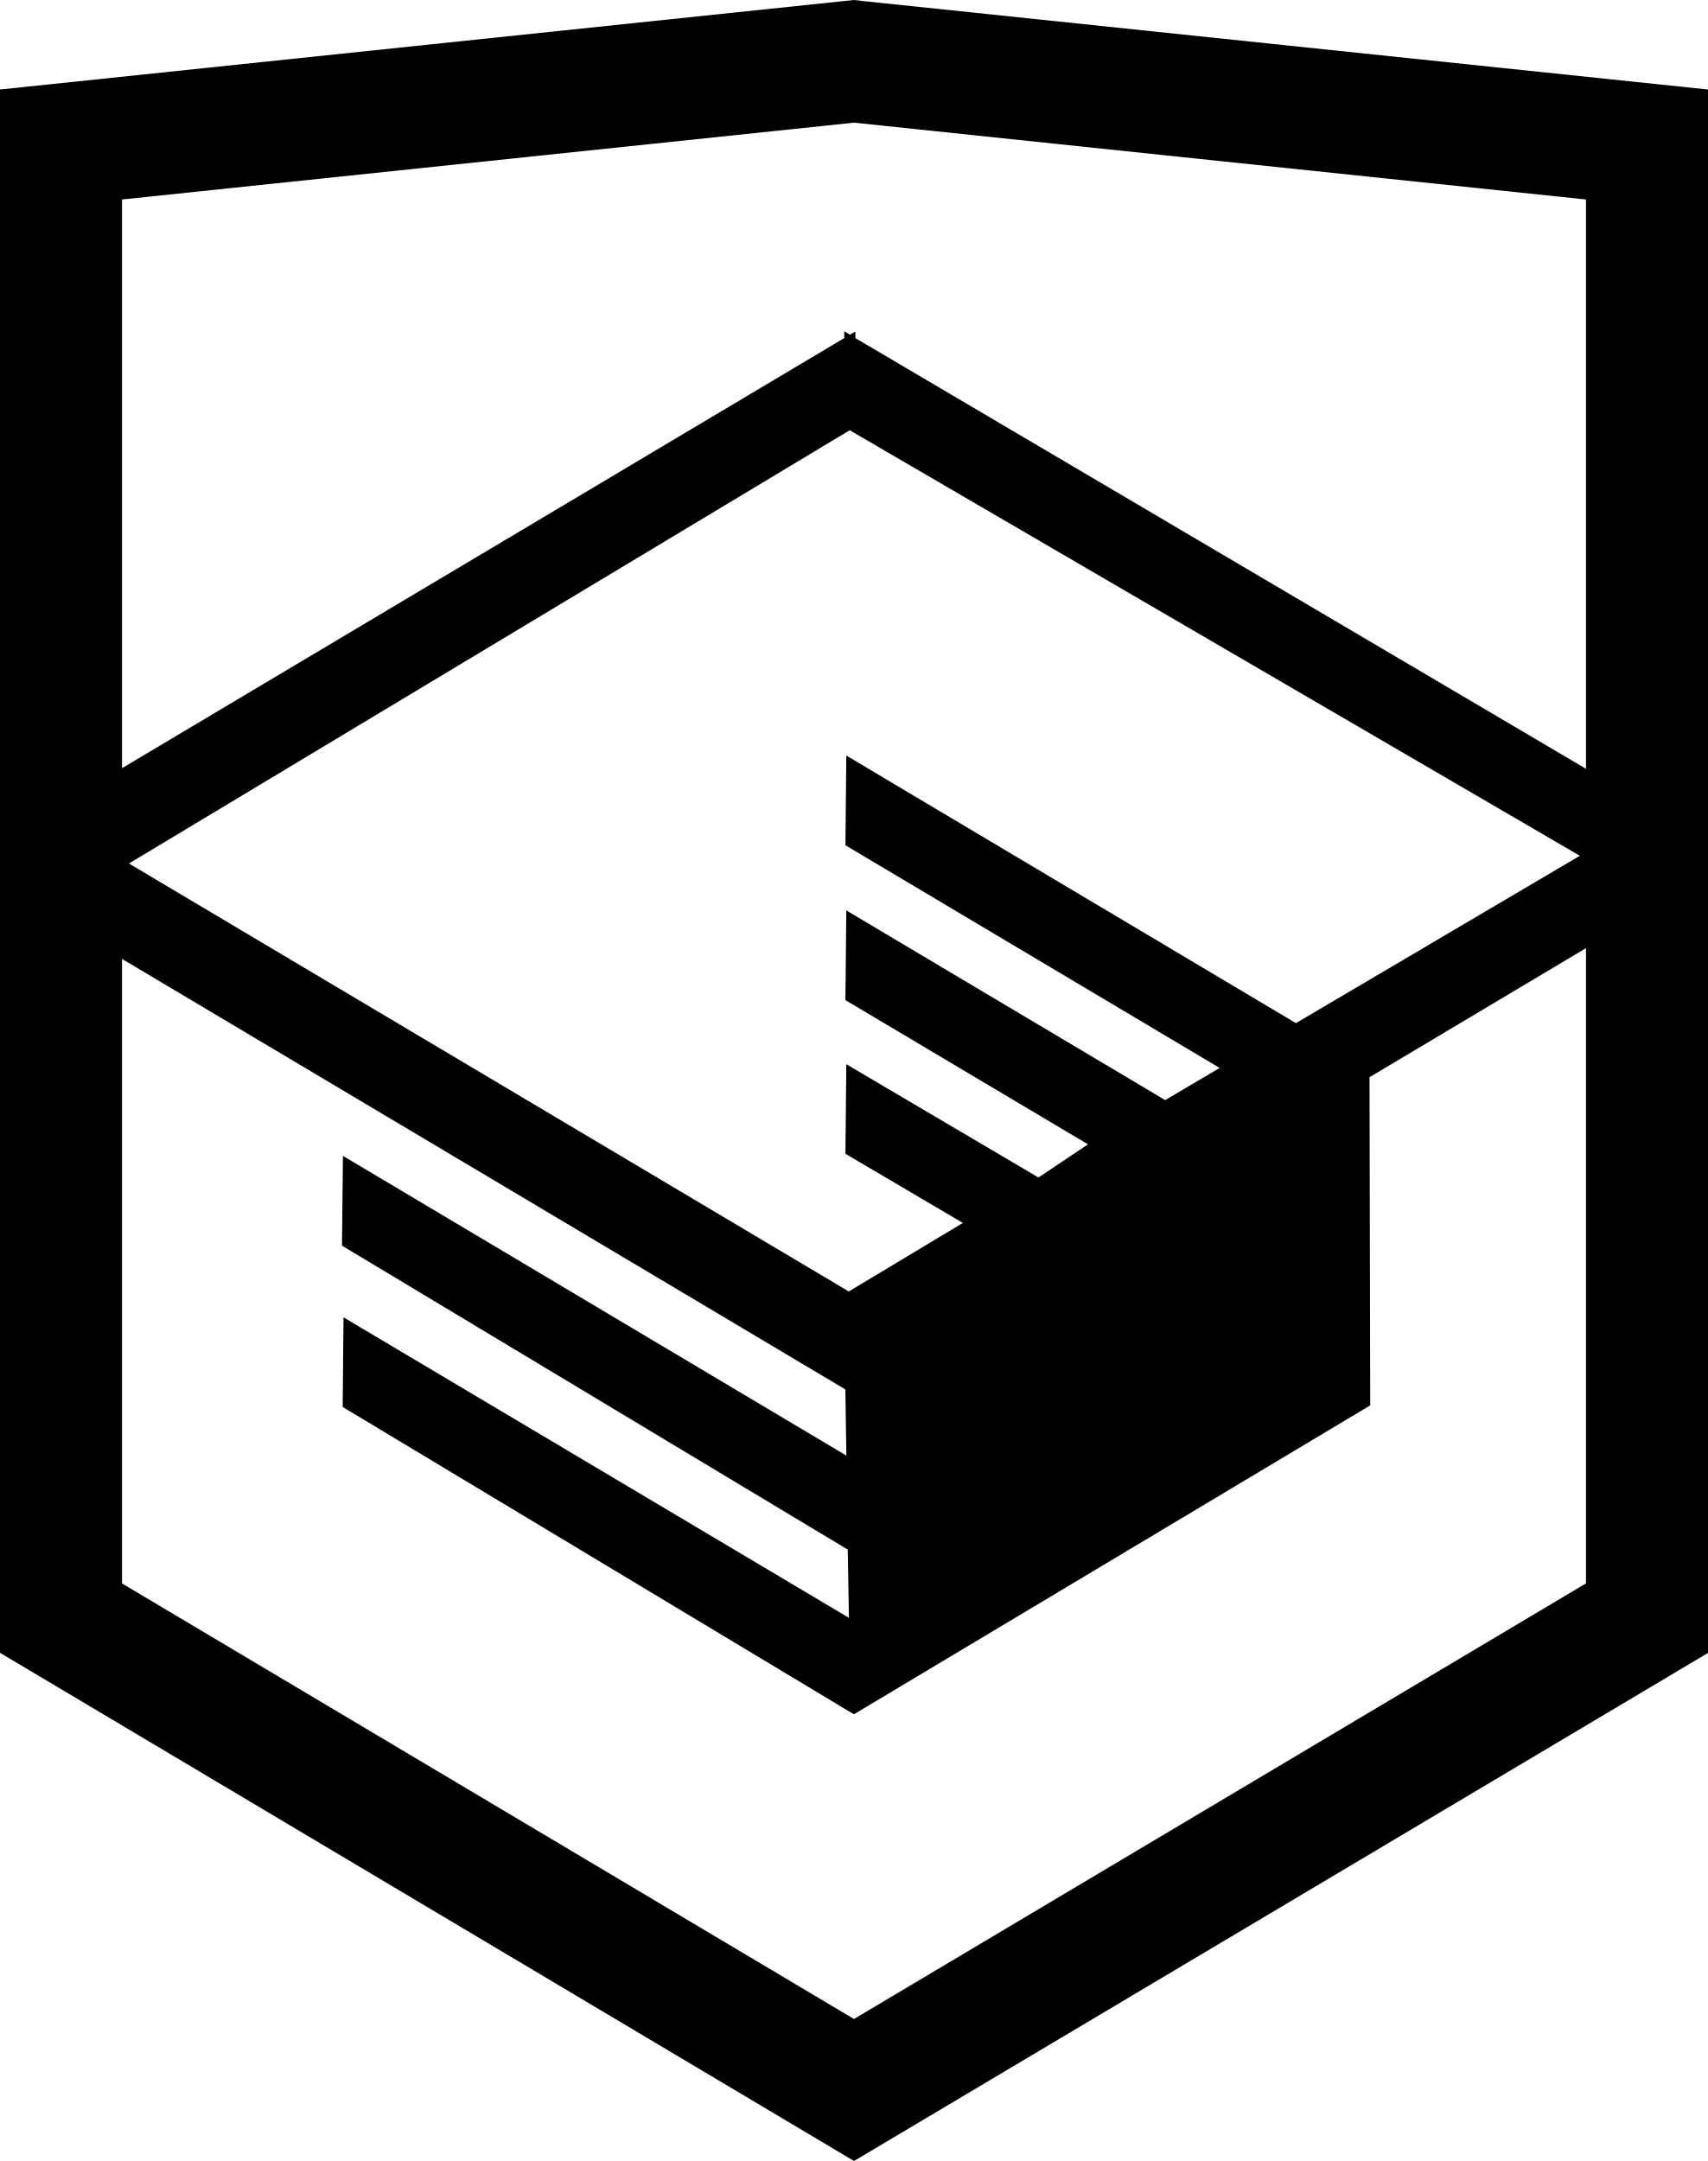
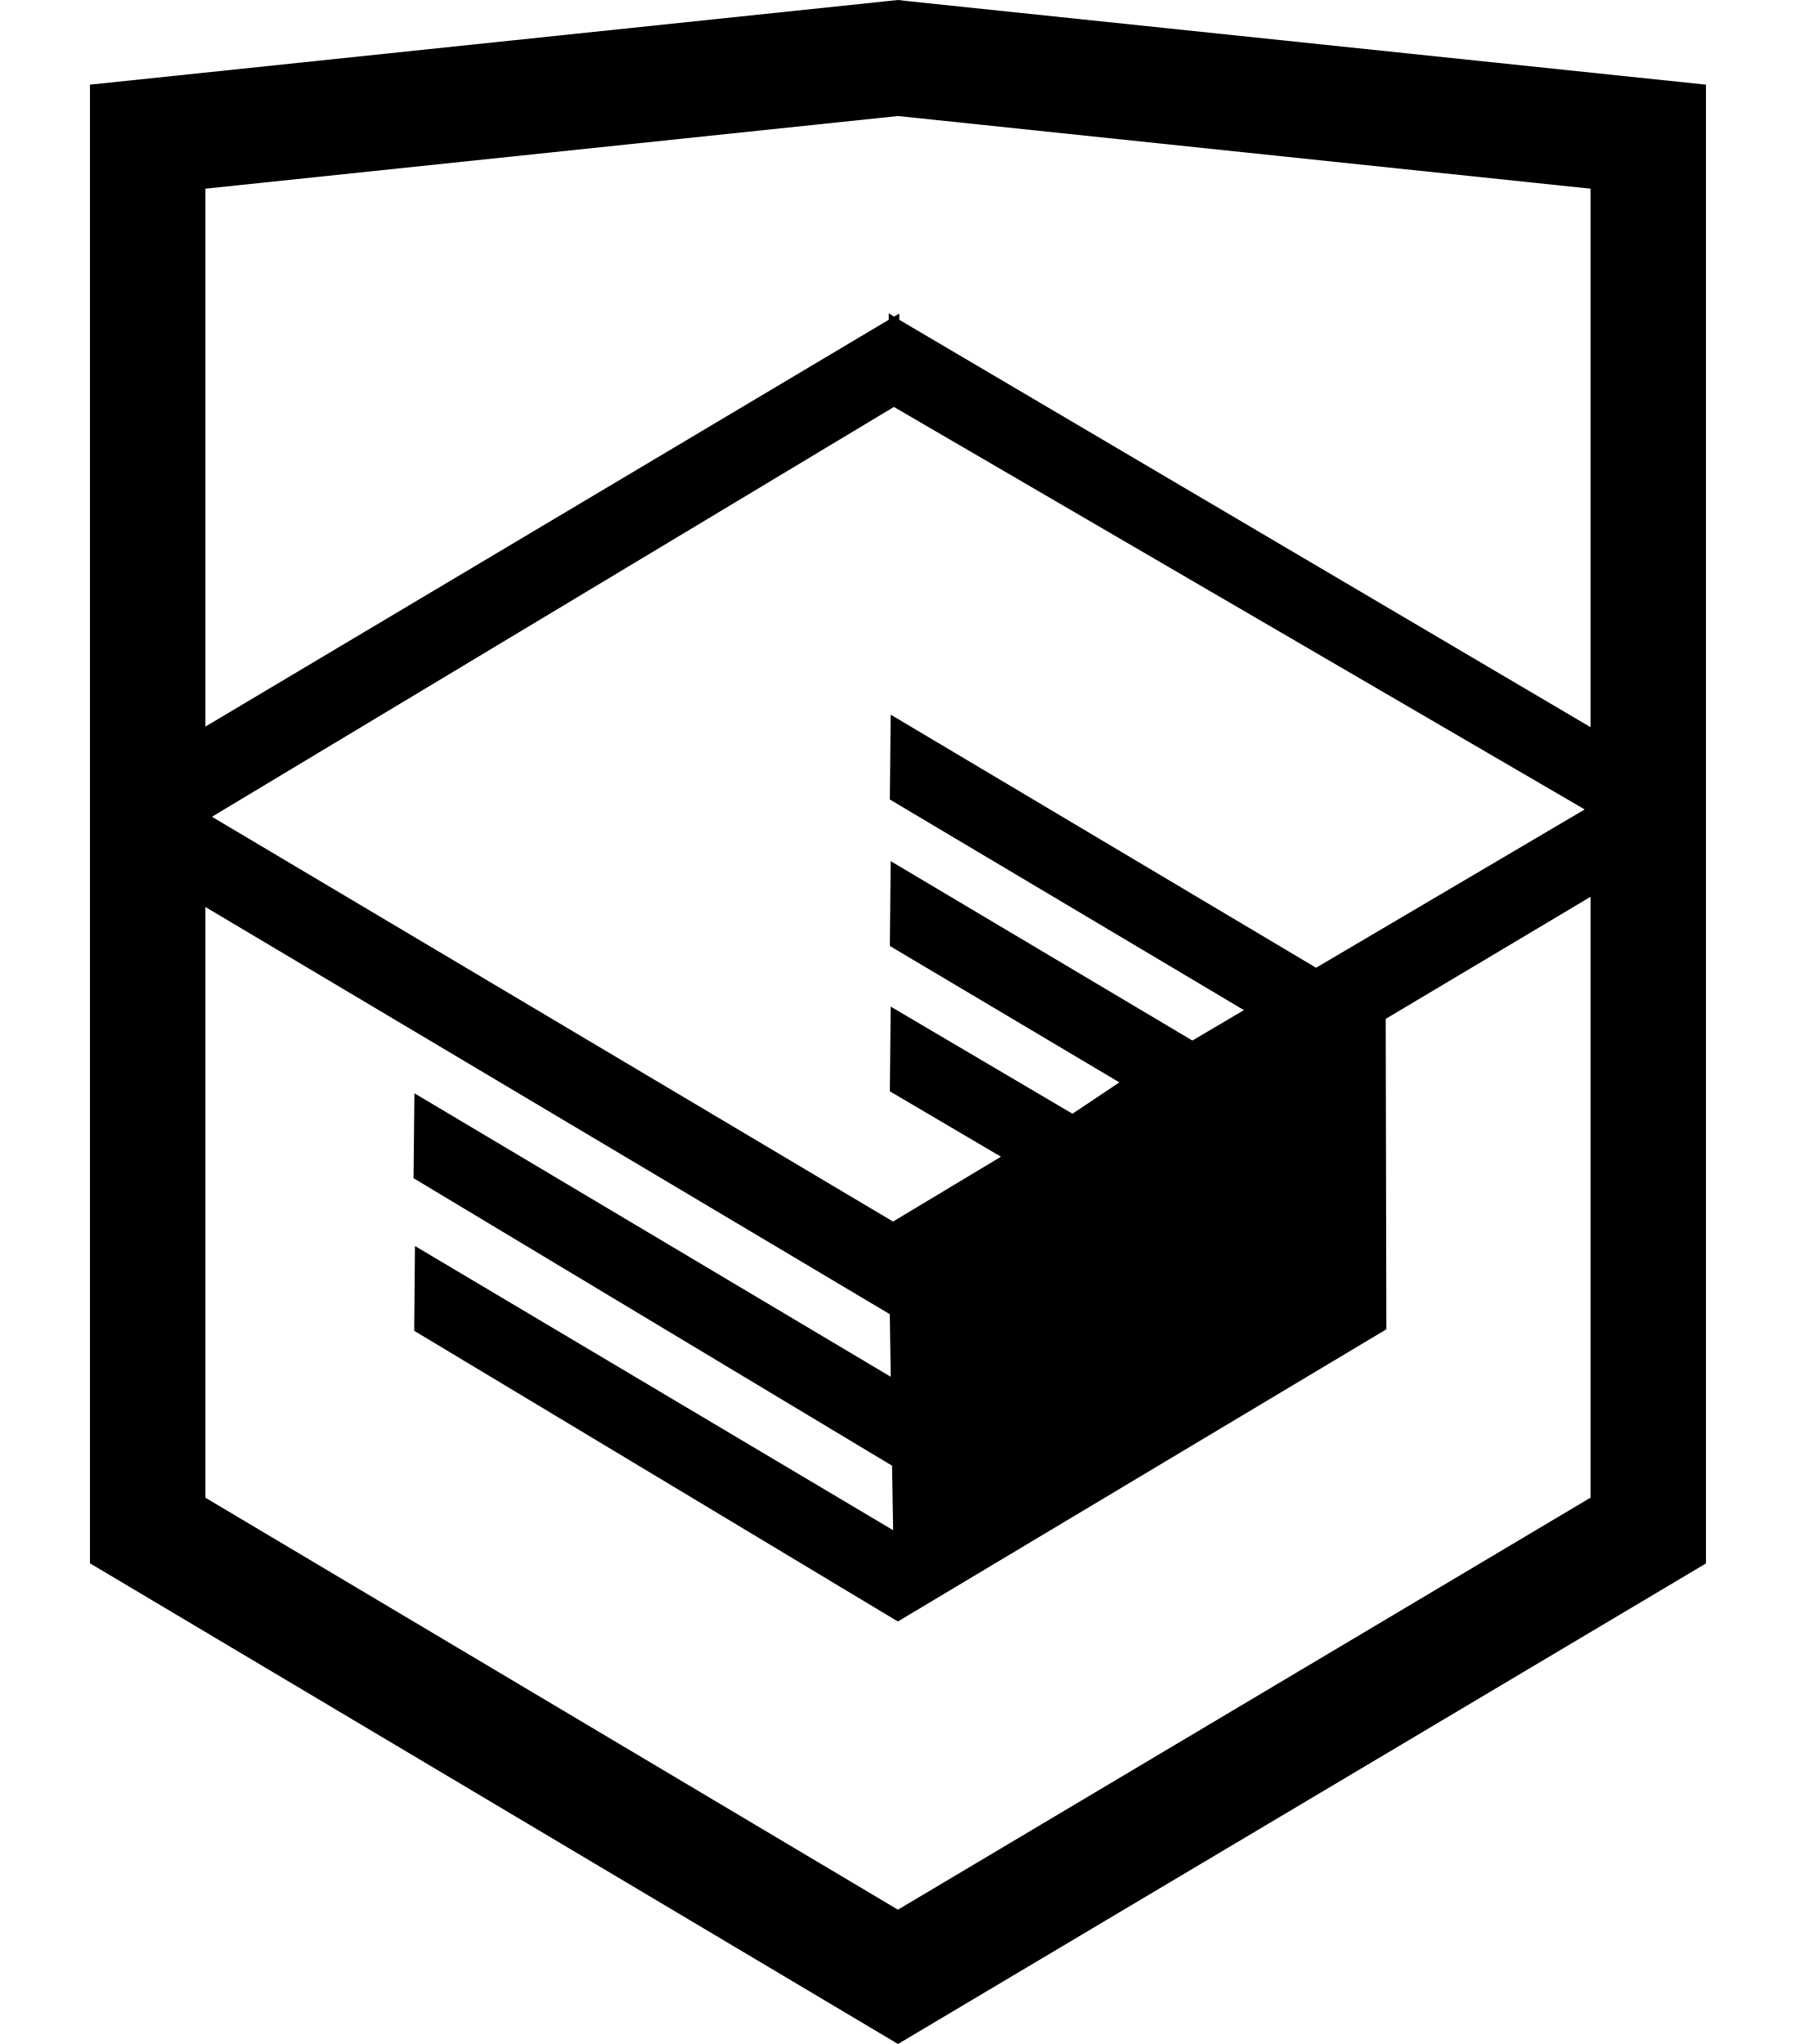
- <svg xmlns="http://www.w3.org/2000/svg" version="1.1" id="Layer_1" x="0px" y="0px" width="26.943px" height="34.09px" viewBox="0 0 26.943 34.09" enable-background="new 0 0 26.943 34.09" xml:space="preserve">
+ <svg xmlns="http://www.w3.org/2000/svg" version="1.1" id="Layer_1" x="0px" y="0px" width="30" height="34.09px" viewBox="0 0 27 34.09" enable-background="new 0 0 26.943 34.09" xml:space="preserve">
  <path d="M13.62,0.017L13.472,0L0,1.412v24.661l13.473,8.017l13.43-7.99l0.042-0.025V1.412L13.62,0.017z M25.019,12.127L13.495,5.334 L13.494,5.23l-0.087,0.05l-0.088-0.056v0.109L1.925,12.118V3.147l11.548-1.212l11.547,1.212V12.127z M13.405,6.787L24.923,13.5 l-4.479,2.64l-7.093-4.221l-0.014,1.415l5.904,3.513l-0.86,0.507l-5.03-2.992l-0.014,1.415l3.827,2.275l-0.782,0.523l-3.031-1.787 l-0.014,1.413l1.853,1.091l-1.8,1.081L2.034,13.622L13.405,6.787z M1.925,15.127l11.411,6.791l0.016,1.044L5.41,18.234L5.395,19.65 l7.979,4.795l0.018,1.076l-7.973-4.74l-0.013,1.414l8.021,4.822l0.046,0.025l8.143-4.872l-0.011-5.177l3.415-2.036v10.021 L13.472,31.85L1.925,24.979V15.127z" />
</svg>
